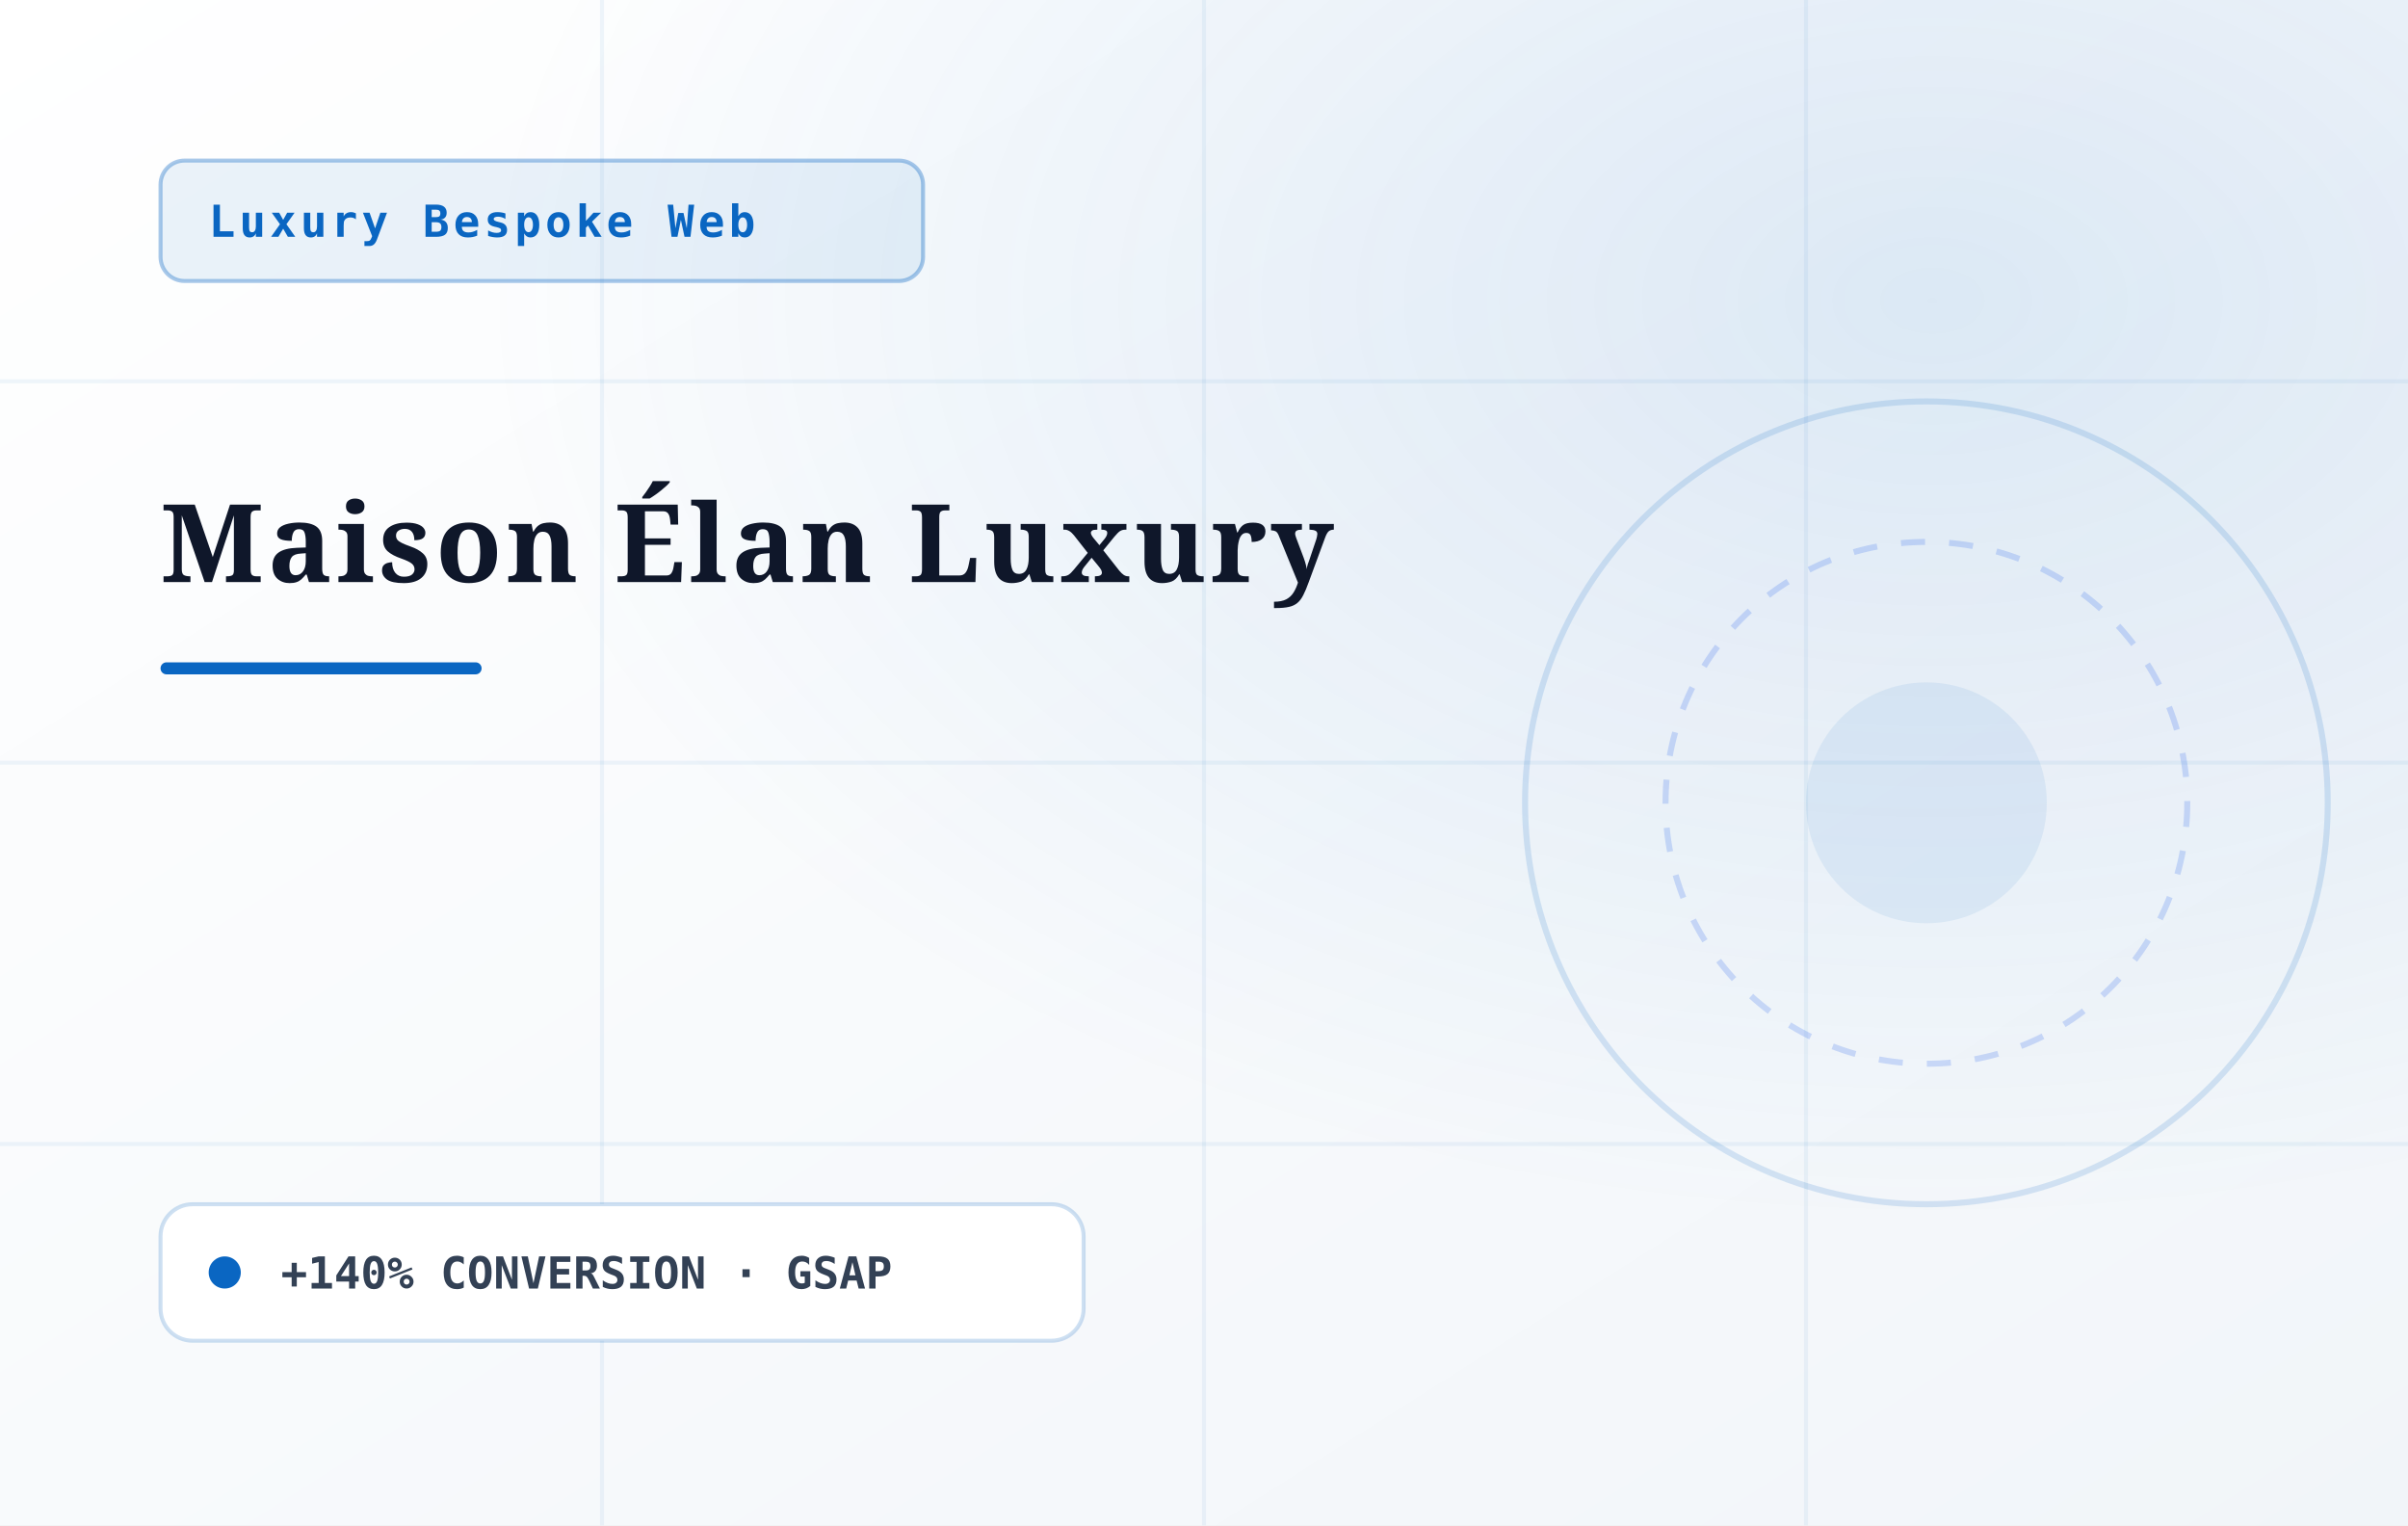
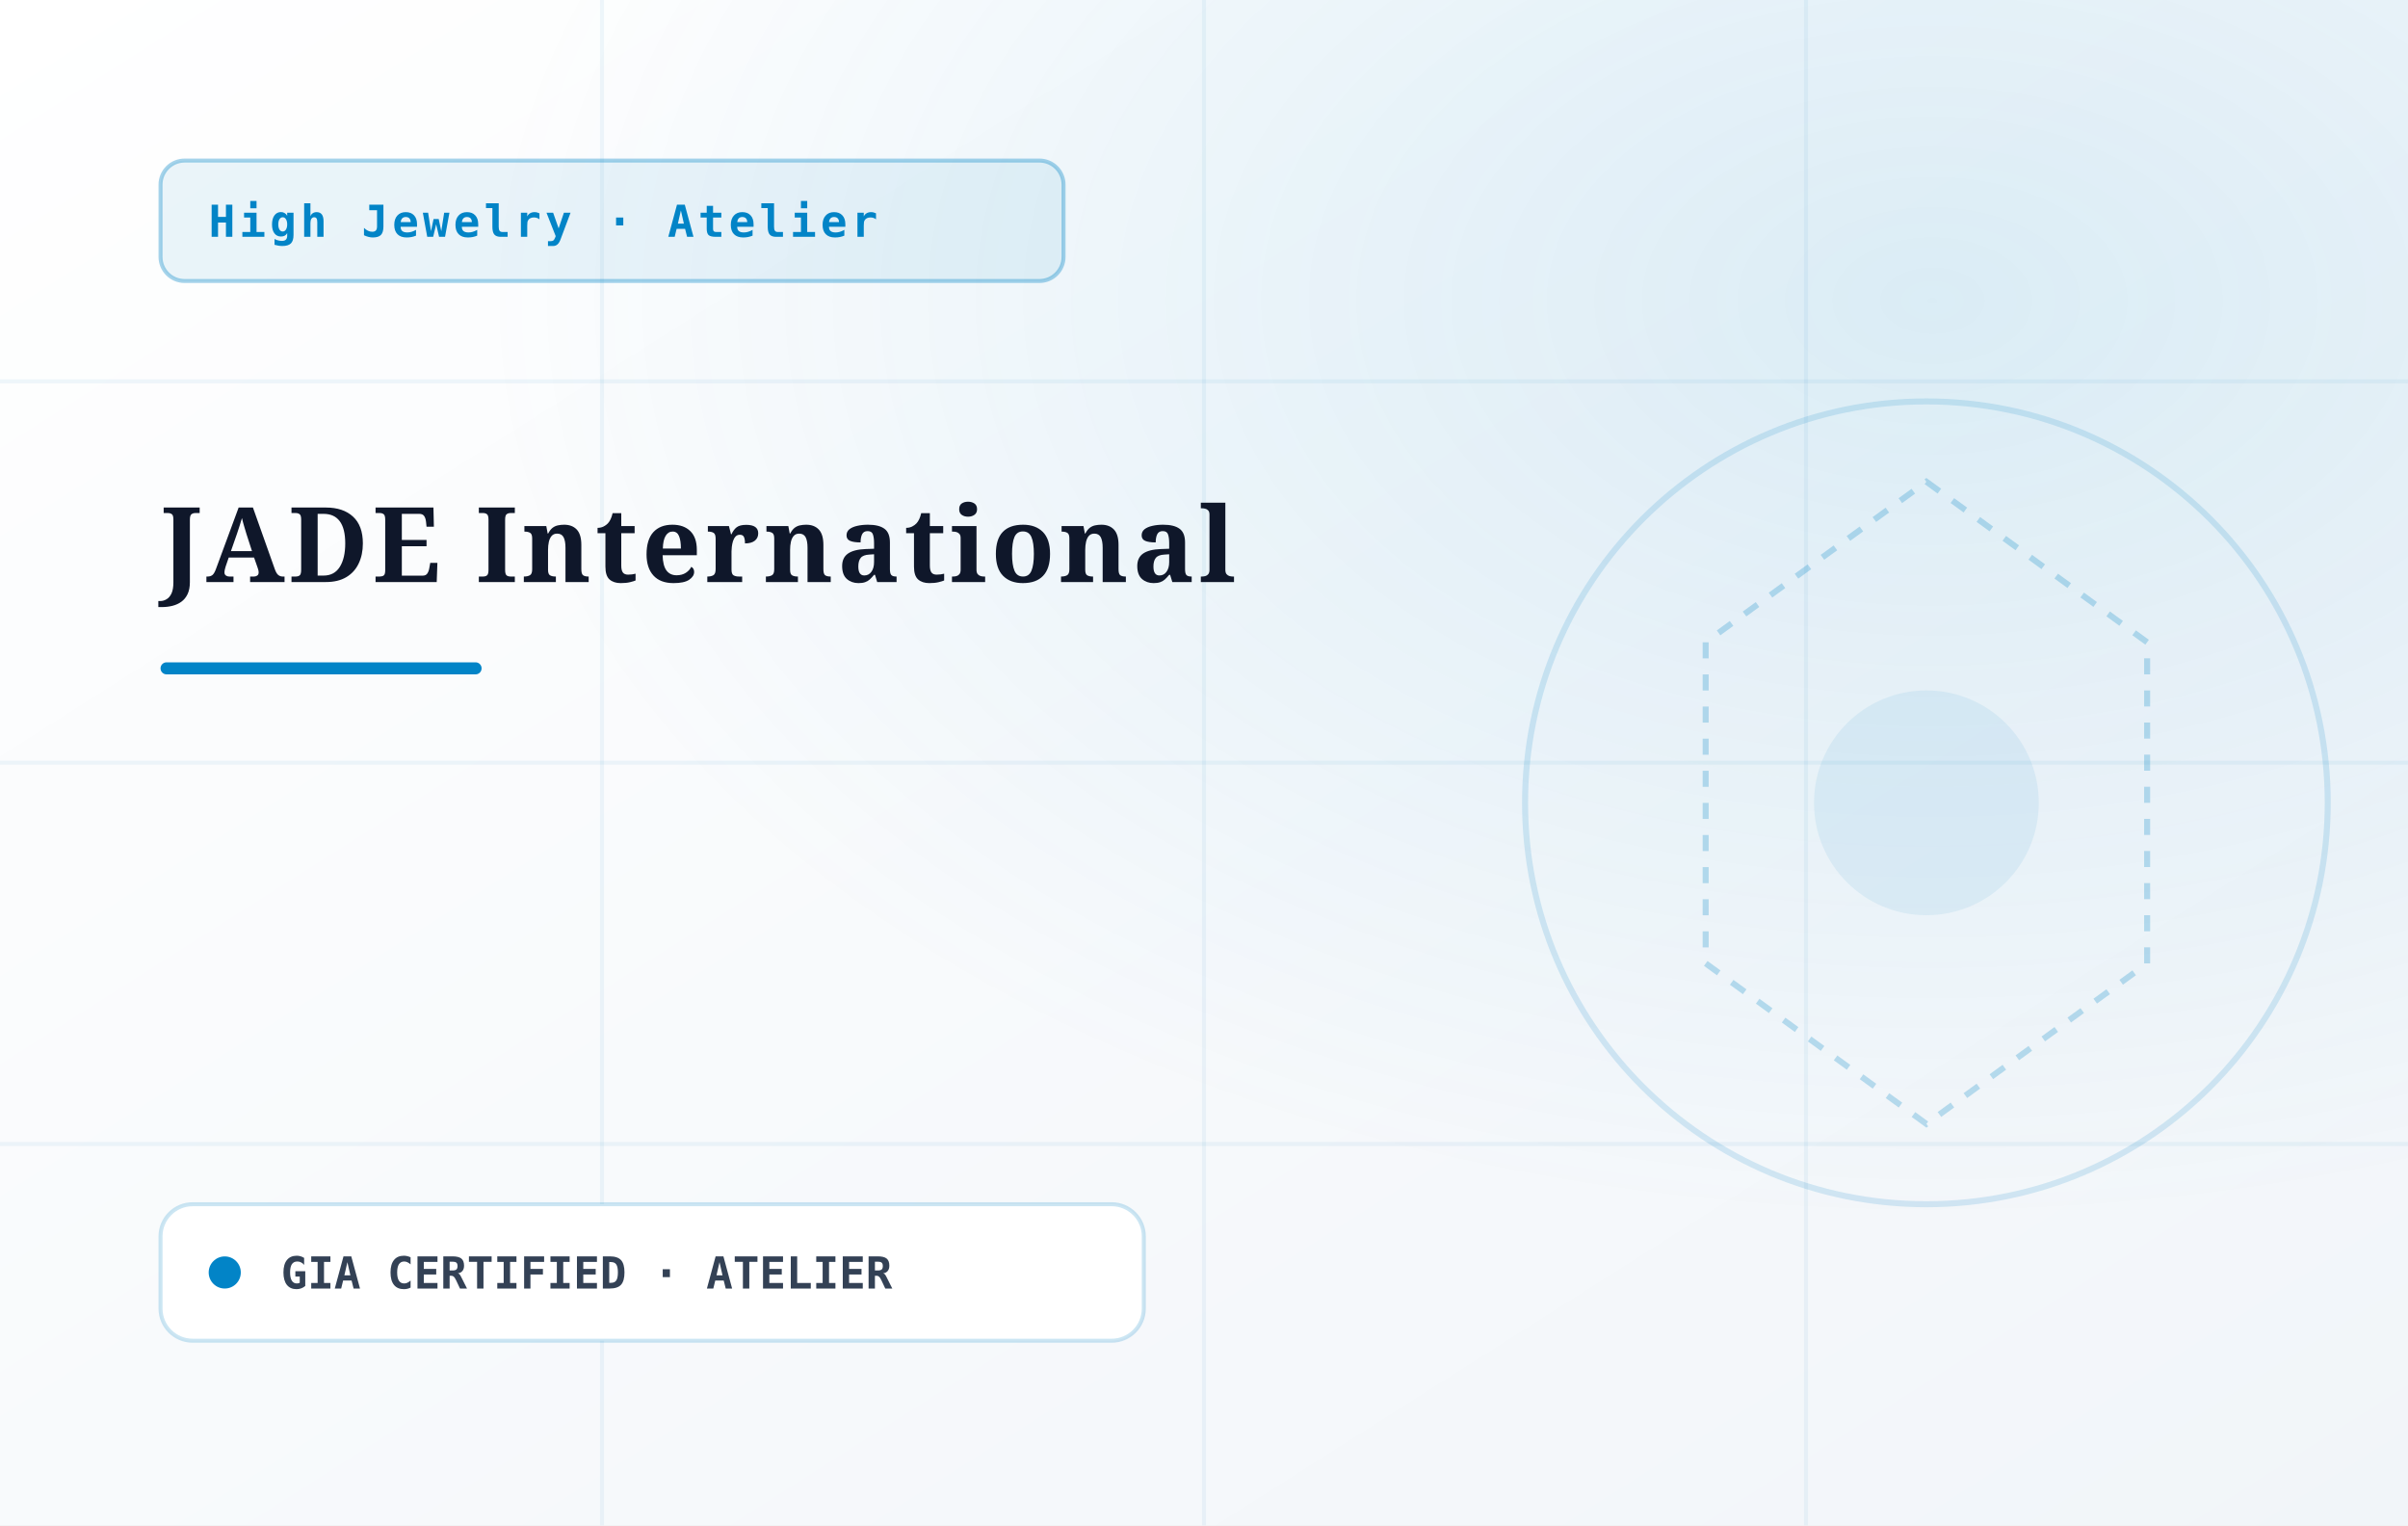
<svg xmlns="http://www.w3.org/2000/svg" viewBox="0 0 600 380" width="600" height="380">
  <defs>
    <linearGradient id="bg_project3.svg" x1="0%" y1="0%" x2="100%" y2="100%">
      <stop offset="0%" stop-color="#FFFFFF" />
      <stop offset="100%" stop-color="#F1F5F9" />
    </linearGradient>
    <radialGradient id="glow_project3.svg" cx="80%" cy="20%" r="60%">
-       <stop offset="0%" stop-color="#0A66C2" stop-opacity="0.12" />
-       <stop offset="100%" stop-color="#0A66C2" stop-opacity="0" />
+       <stop offset="0%" stop-color="#0284C7" stop-opacity="0.12" />
+       <stop offset="100%" stop-color="#0284C7" stop-opacity="0" />
    </radialGradient>
  </defs>
  <rect width="600" height="380" fill="url(#bg_project3.svg)" />
  <rect width="600" height="380" fill="url(#glow_project3.svg)" />
-   <g stroke="rgba(10,102,194,0.06)" stroke-width="1">
+   <g stroke="rgba(2,132,199,0.06)" stroke-width="1">
    <line x1="0" y1="95" x2="600" y2="95" />
    <line x1="0" y1="190" x2="600" y2="190" />
    <line x1="0" y1="285" x2="600" y2="285" />
    <line x1="150" y1="0" x2="150" y2="380" />
    <line x1="300" y1="0" x2="300" y2="380" />
    <line x1="450" y1="0" x2="450" y2="380" />
  </g>
-   <rect x="40" y="40" width="190" height="30" rx="6" fill="rgba(10,102,194,0.08)" stroke="#0A66C2" stroke-opacity="0.35" />
-   <text x="52" y="59" fill="#0A66C2" font-family="monospace" font-size="11" font-weight="700" letter-spacing="1">Luxury Bespoke Web</text>
-   <text x="40" y="145" fill="#0F172A" font-family="'Cinzel', serif, sans-serif" font-size="27" font-weight="700" letter-spacing="1">Maison Élan Luxury</text>
-   <rect x="40" y="165" width="80" height="3" rx="1.5" fill="#0A66C2" />
-   <rect x="40" y="300" width="230" height="34" rx="8" fill="#FFFFFF" stroke="rgba(10,102,194,0.2)" />
-   <circle cx="56" cy="317" r="4" fill="#0A66C2" />
-   <text x="70" y="321" fill="#334155" font-family="monospace" font-size="11" font-weight="600">+140% CONVERSION · GSAP</text>
-   <circle cx="480" cy="200" r="100" fill="none" stroke="#0A66C2" stroke-opacity="0.15" stroke-width="1.5" />
-   <circle cx="480" cy="200" r="65" fill="none" stroke="#2563EB" stroke-opacity="0.2" stroke-width="1.5" stroke-dasharray="6,6" />
-   <circle cx="480" cy="200" r="30" fill="#0A66C2" fill-opacity="0.08" />
+   <rect x="40" y="40" width="225" height="30" rx="6" fill="rgba(2,132,199,0.08)" stroke="#0284C7" stroke-opacity="0.35" />
+   <text x="52" y="59" fill="#0284C7" font-family="monospace" font-size="11" font-weight="700" letter-spacing="1">High Jewelry · Atelier</text>
+   <text x="40" y="145" fill="#0F172A" font-family="'Cinzel', serif, sans-serif" font-size="26" font-weight="700" letter-spacing="1">JADE International</text>
+   <rect x="40" y="165" width="80" height="3" rx="1.5" fill="#0284C7" />
+   <rect x="40" y="300" width="245" height="34" rx="8" fill="#FFFFFF" stroke="rgba(2,132,199,0.2)" />
+   <circle cx="56" cy="317" r="4" fill="#0284C7" />
+   <text x="70" y="321" fill="#334155" font-family="monospace" font-size="11" font-weight="600">GIA CERTIFIED · ATELIER</text>
+   <circle cx="480" cy="200" r="100" fill="none" stroke="#0284C7" stroke-opacity="0.15" stroke-width="1.5" />
+   <polygon points="480,120 535,160 535,240 480,280 425,240 425,160" fill="none" stroke="#0284C7" stroke-opacity="0.25" stroke-width="1.5" stroke-dasharray="4,4" />
+   <circle cx="480" cy="200" r="28" fill="#0284C7" fill-opacity="0.08" />
</svg>
